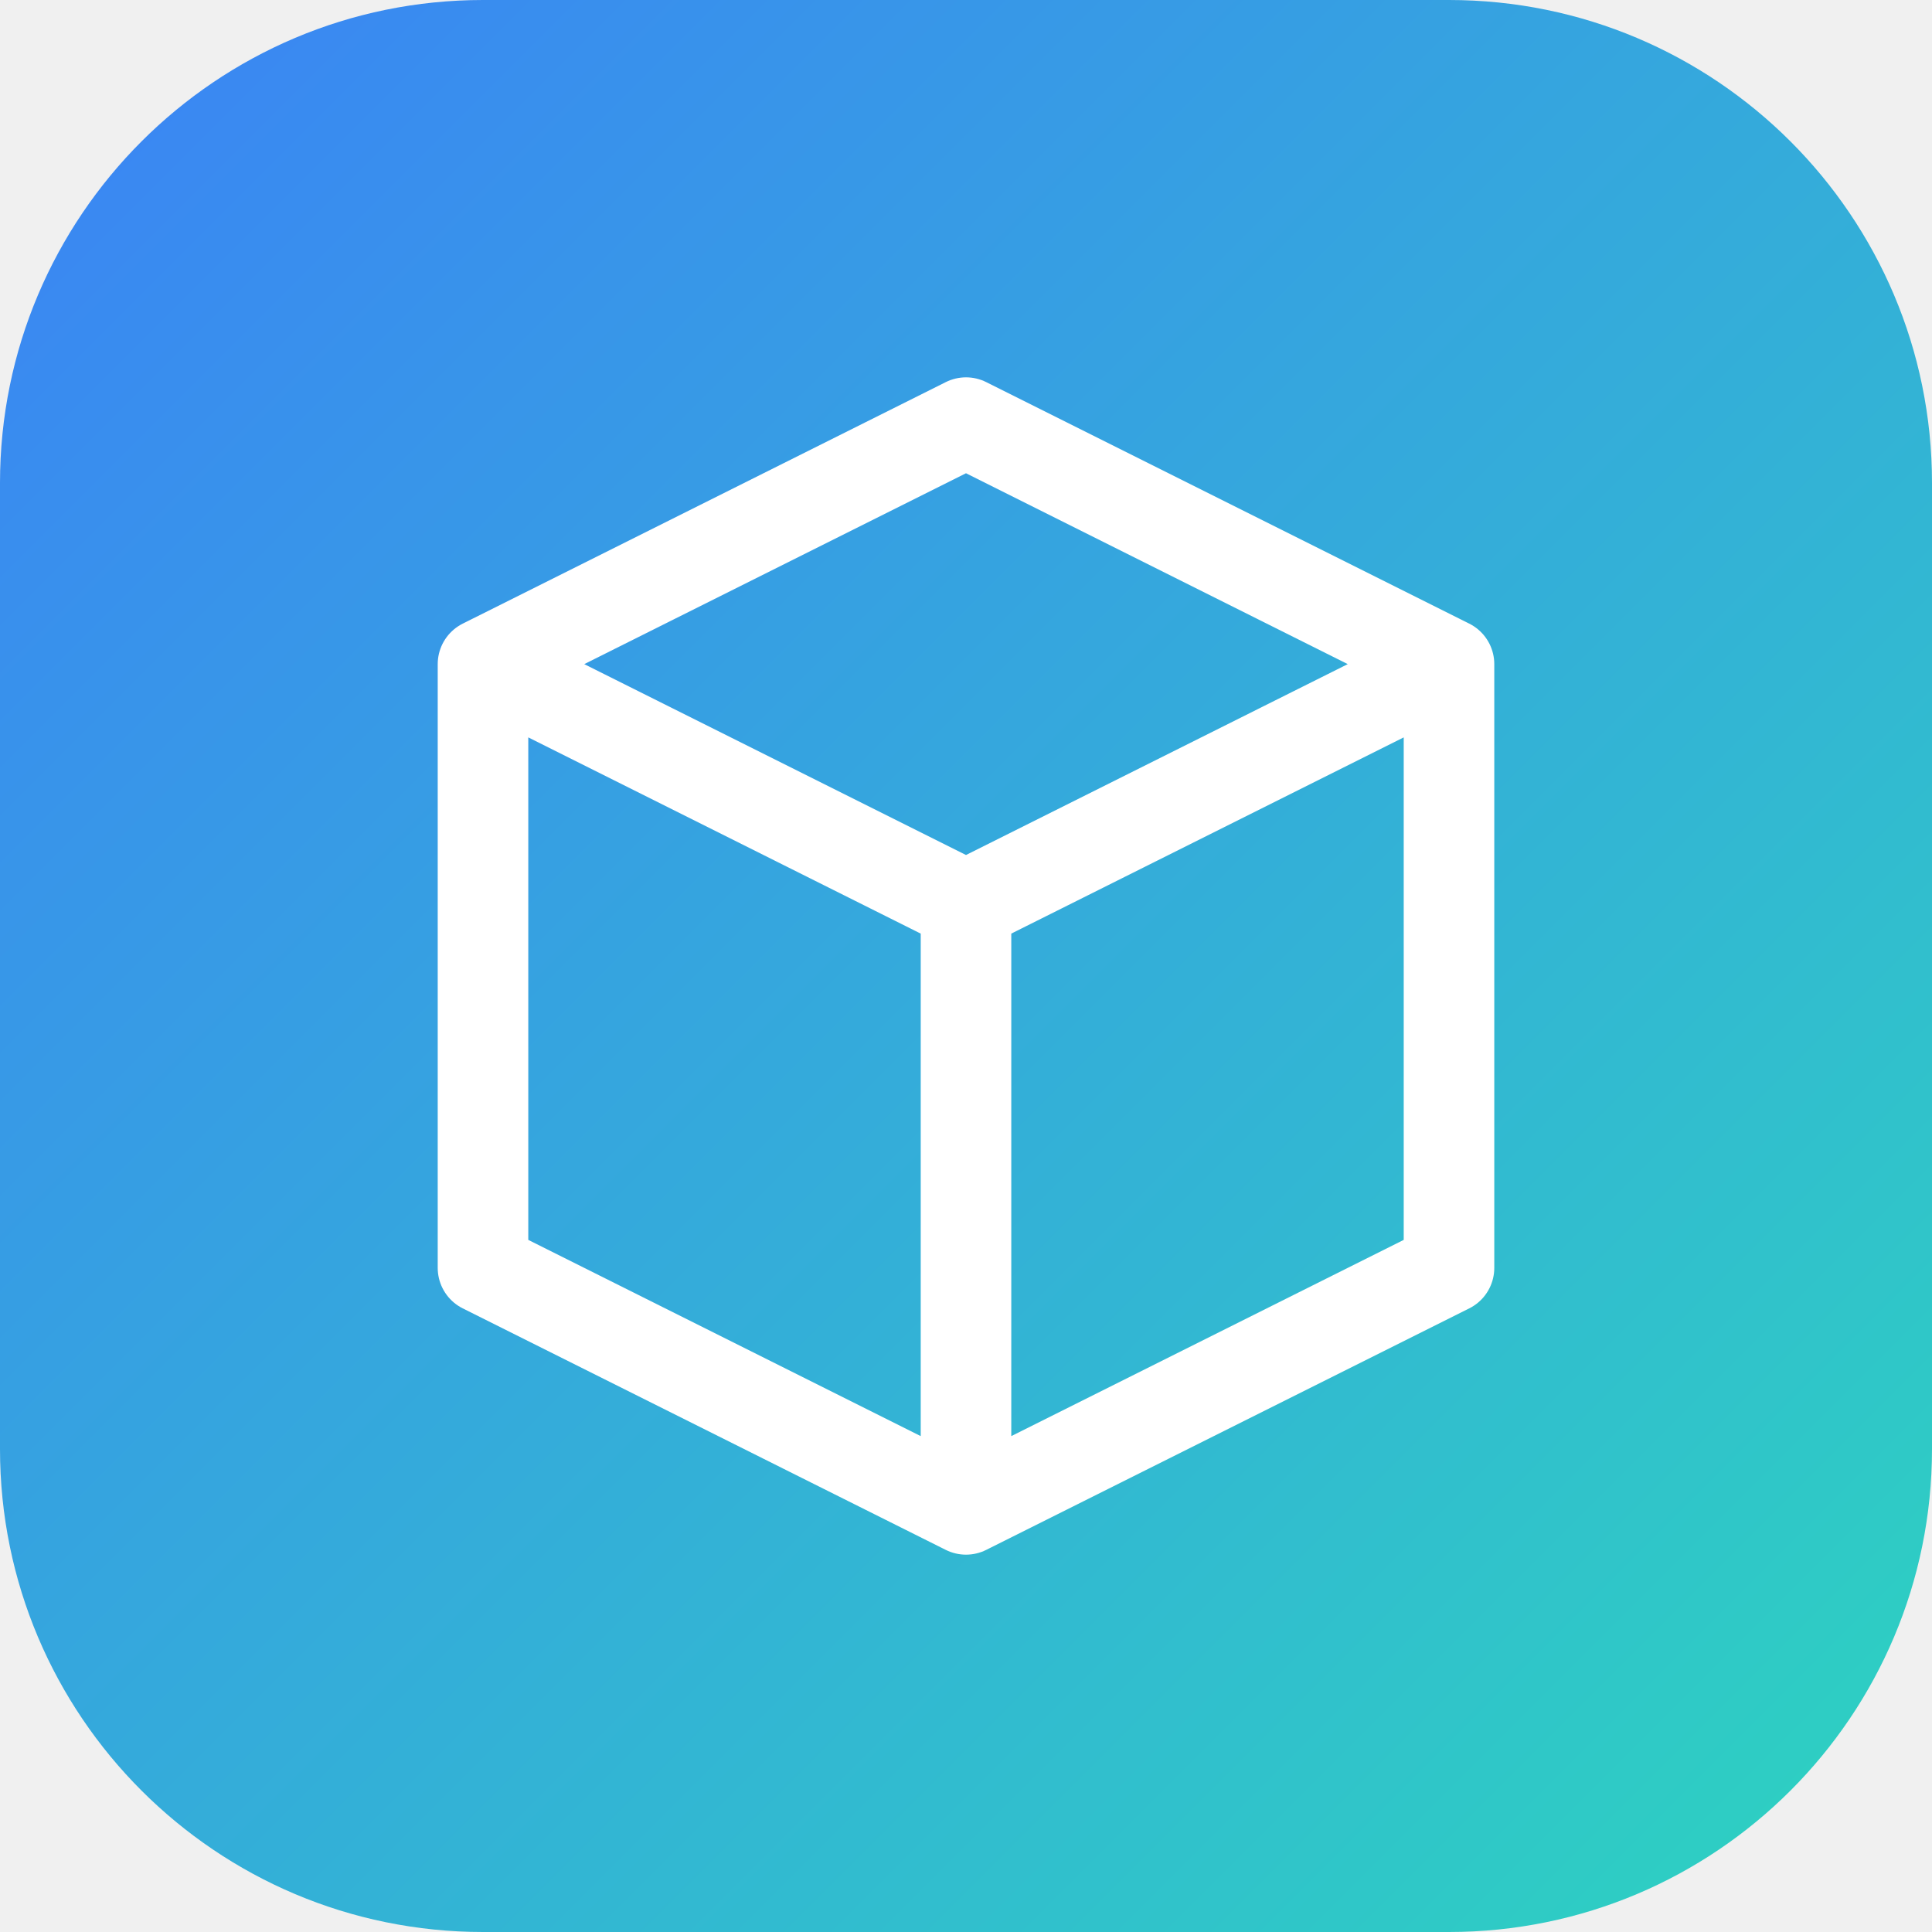
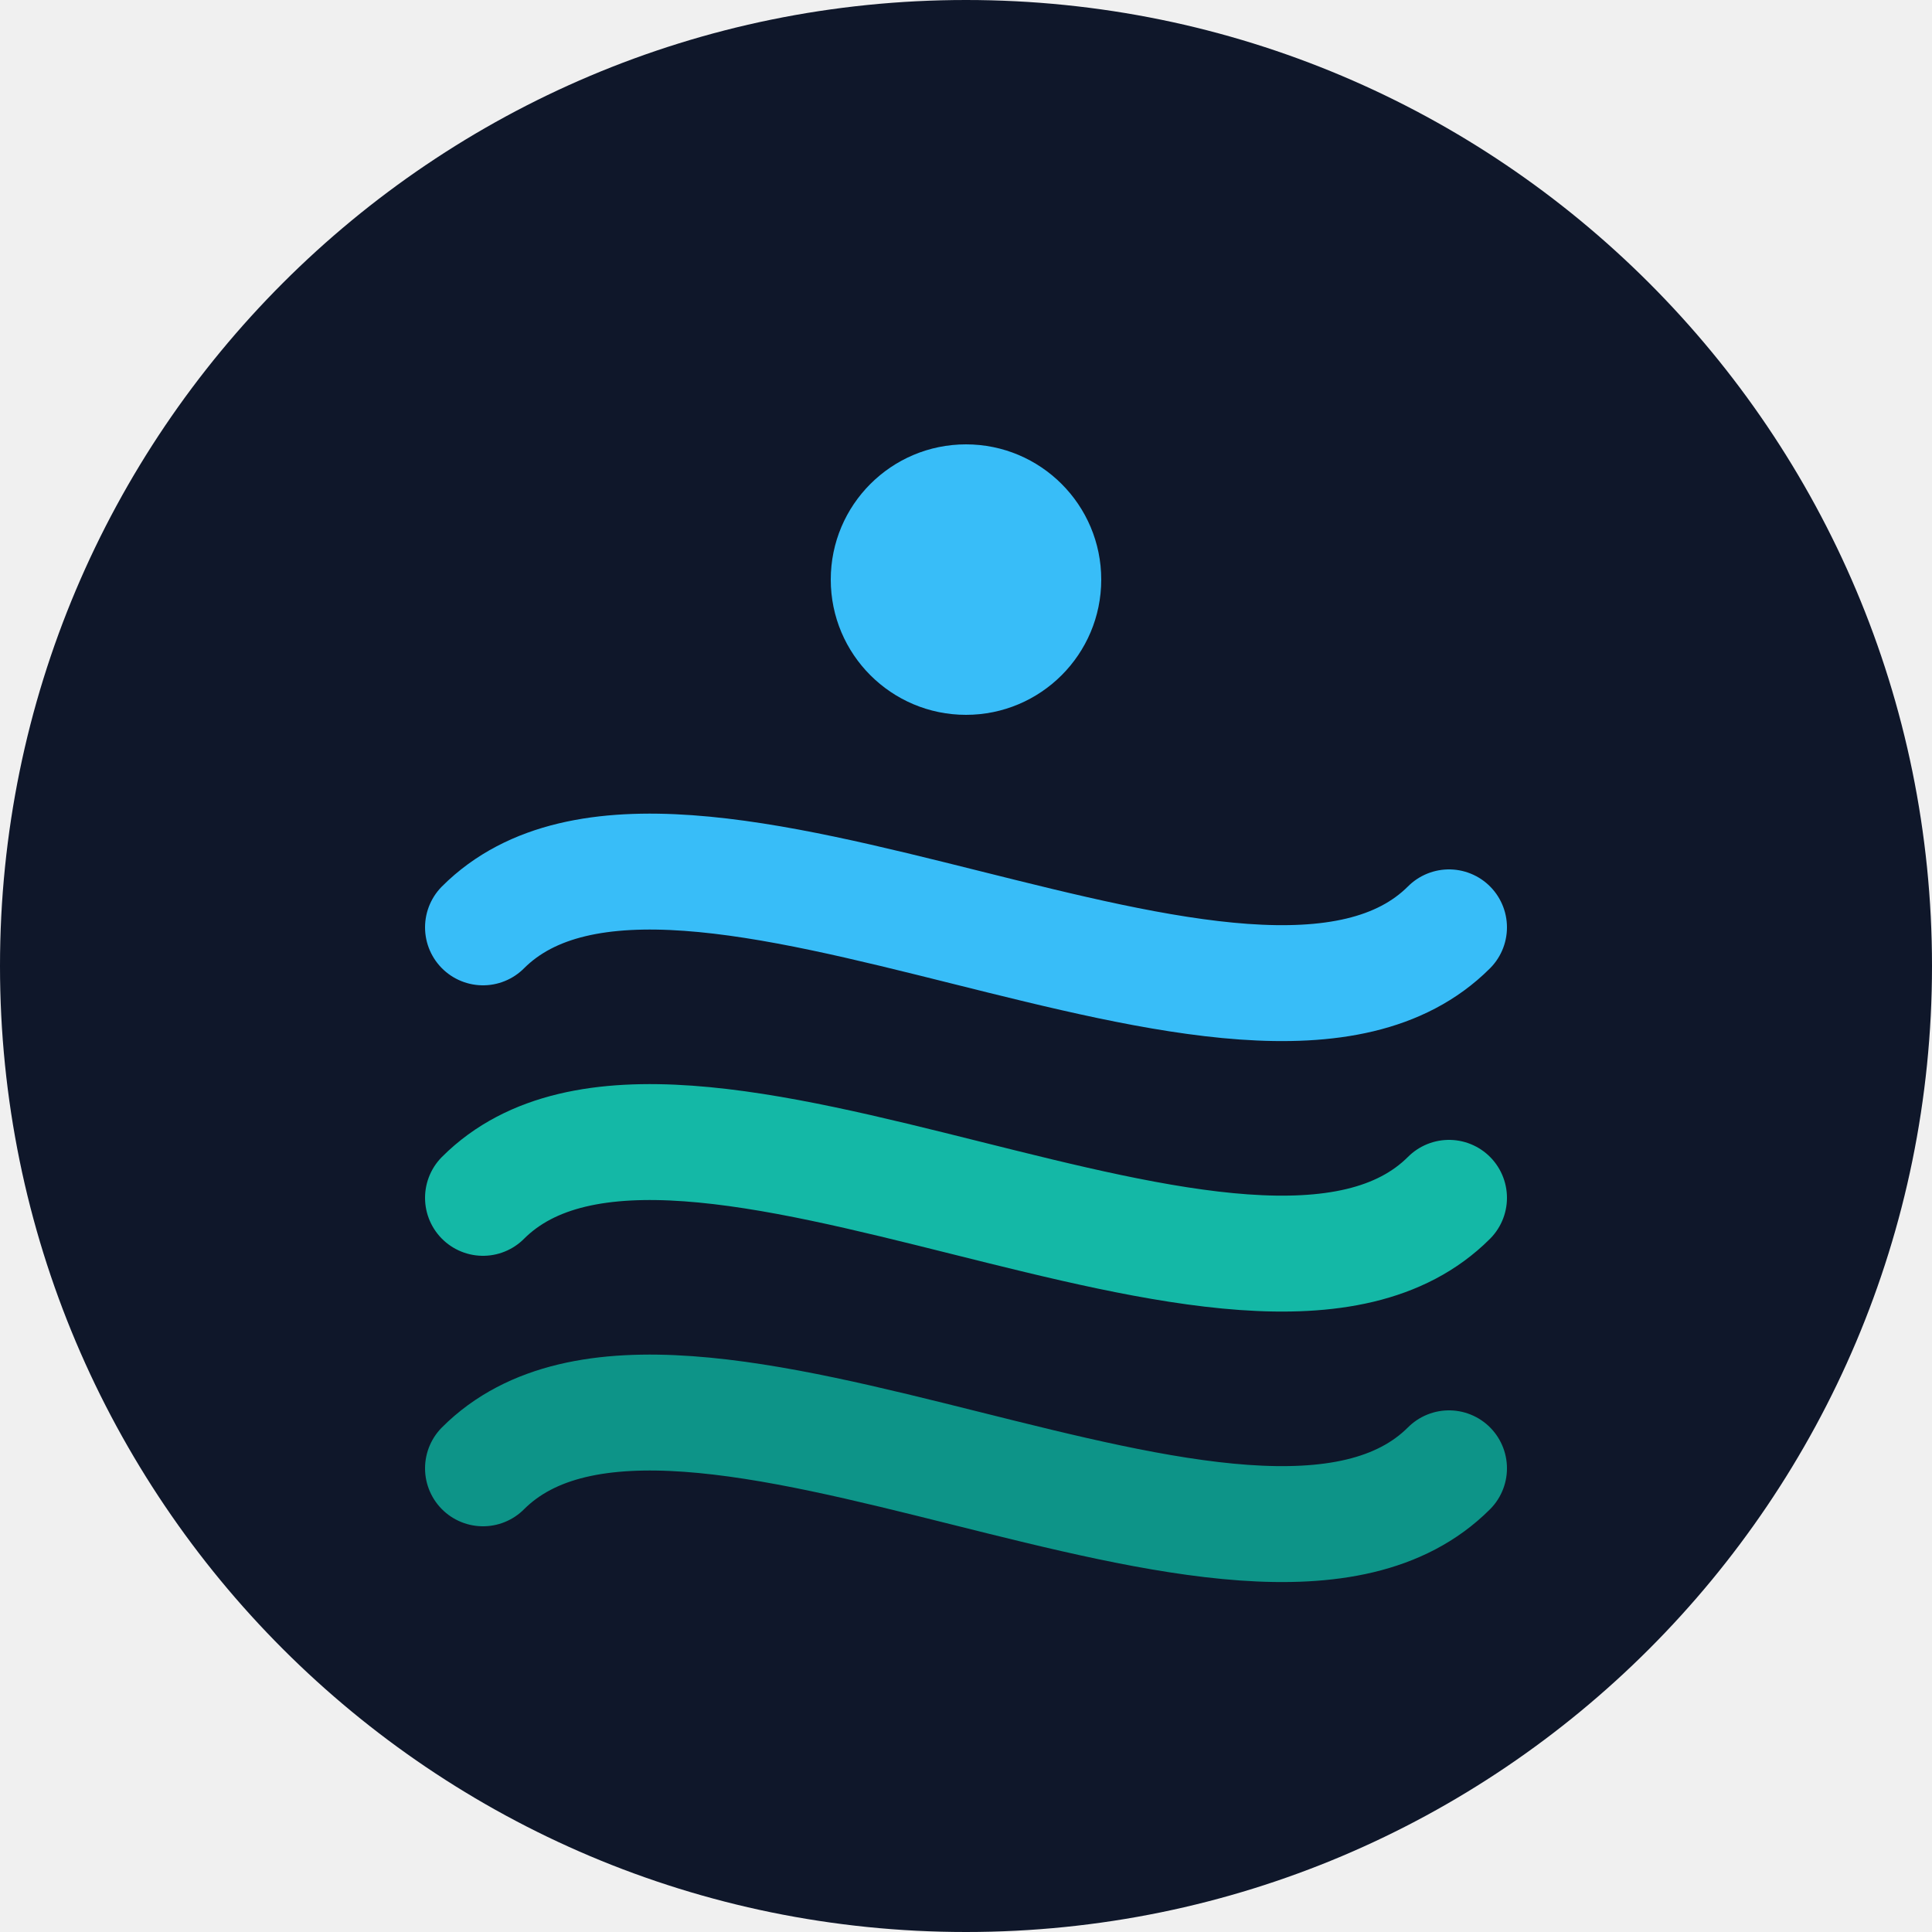
- <svg xmlns="http://www.w3.org/2000/svg" viewBox="0 0 32 32">
-   <defs>
-     <linearGradient id="grad" x1="0%" y1="0%" x2="100%" y2="100%">
-       <stop offset="0%" style="stop-color:#3b82f6;stop-opacity:1" />
-       <stop offset="100%" style="stop-color:#2dd4bf;stop-opacity:1" />
-     </linearGradient>
-   </defs>
-   <rect width="32" height="32" rx="8" fill="url(#grad)" />
-   <path transform="translate(4, 4)" fill="none" stroke="white" stroke-linecap="round" stroke-linejoin="round" stroke-width="1.5" d="M20 7l-8-4-8 4m16 0l-8 4m8-4v10l-8 4m0-10L4 7m8 4v10M4 7v10l8 4" />
+ <svg xmlns="http://www.w3.org/2000/svg" viewBox="0 0 100 100">
+   <circle cx="50" cy="50" r="50" fill="#0f172a" />
+   <circle cx="50" cy="30" r="7" fill="#38bdf8" />
+   <path d="M25 48 C 35 38, 65 58, 75 48" fill="none" stroke="#38bdf8" stroke-width="6" stroke-linecap="round" />
+   <path d="M25 62 C 35 52, 65 72, 75 62" fill="none" stroke="#14b8a6" stroke-width="6" stroke-linecap="round" />
+   <path d="M25 76 C 35 66, 65 86, 75 76" fill="none" stroke="#0d9488" stroke-width="6" stroke-linecap="round" />
</svg>
